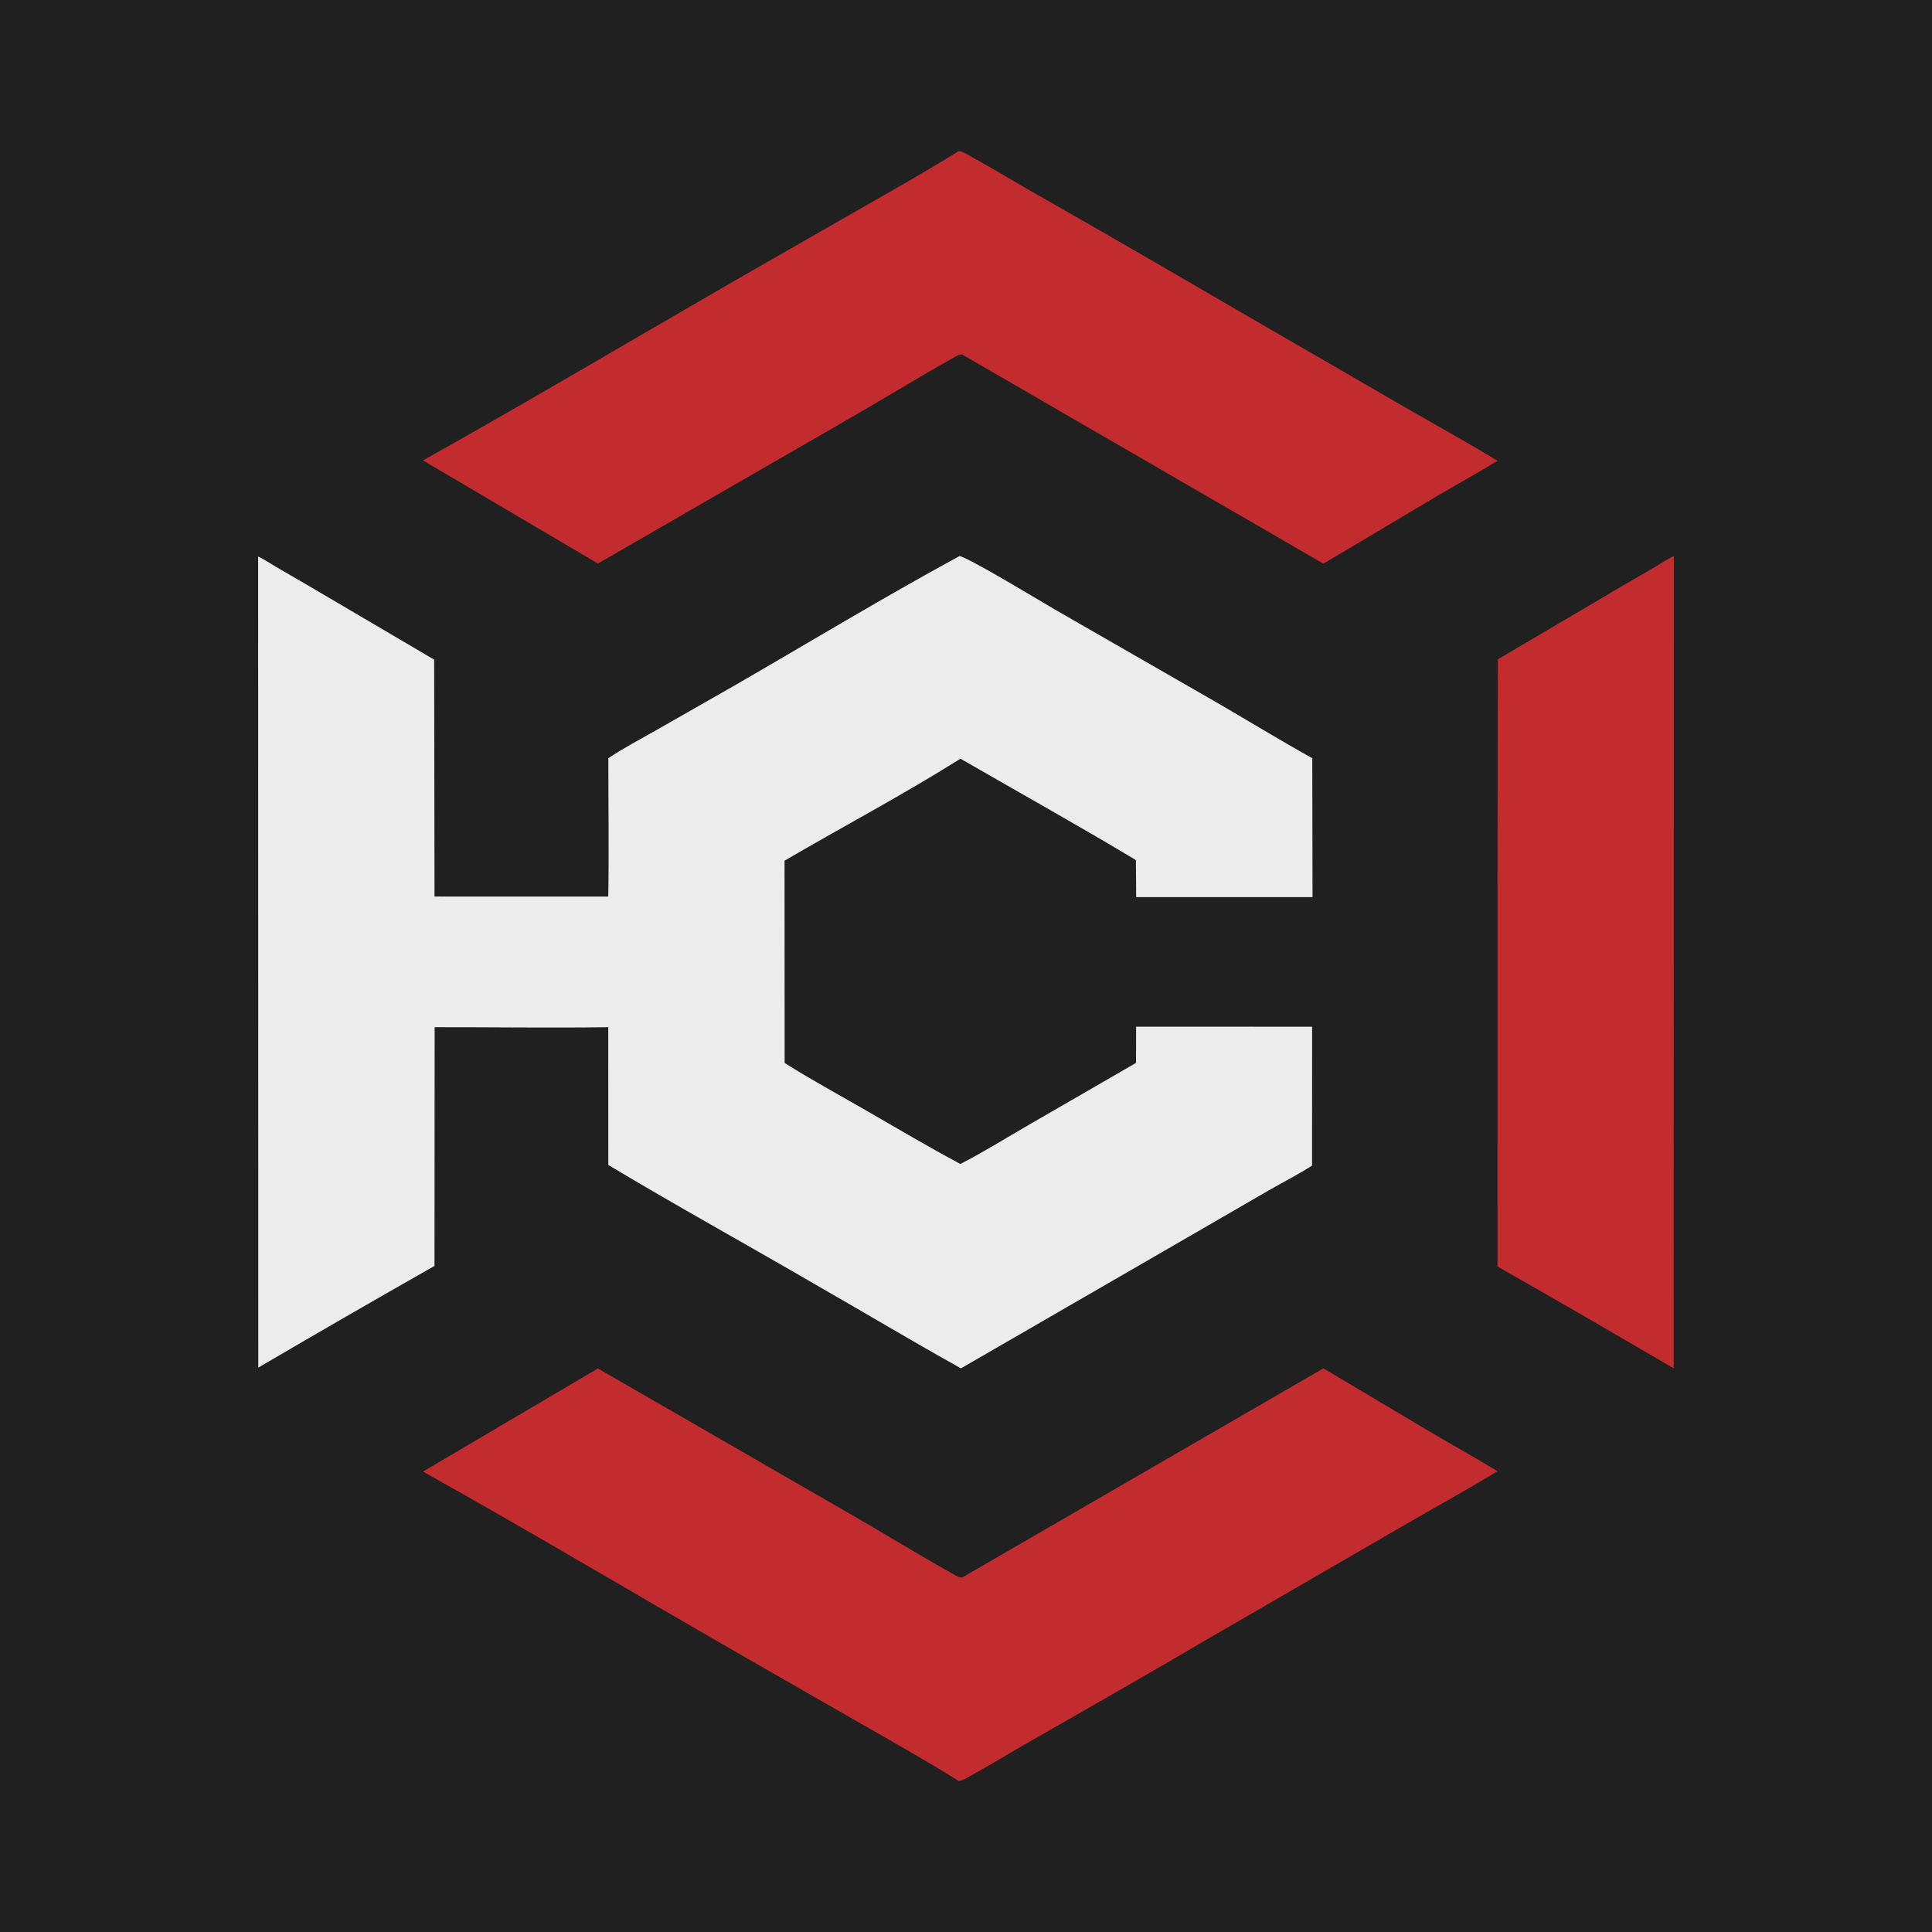
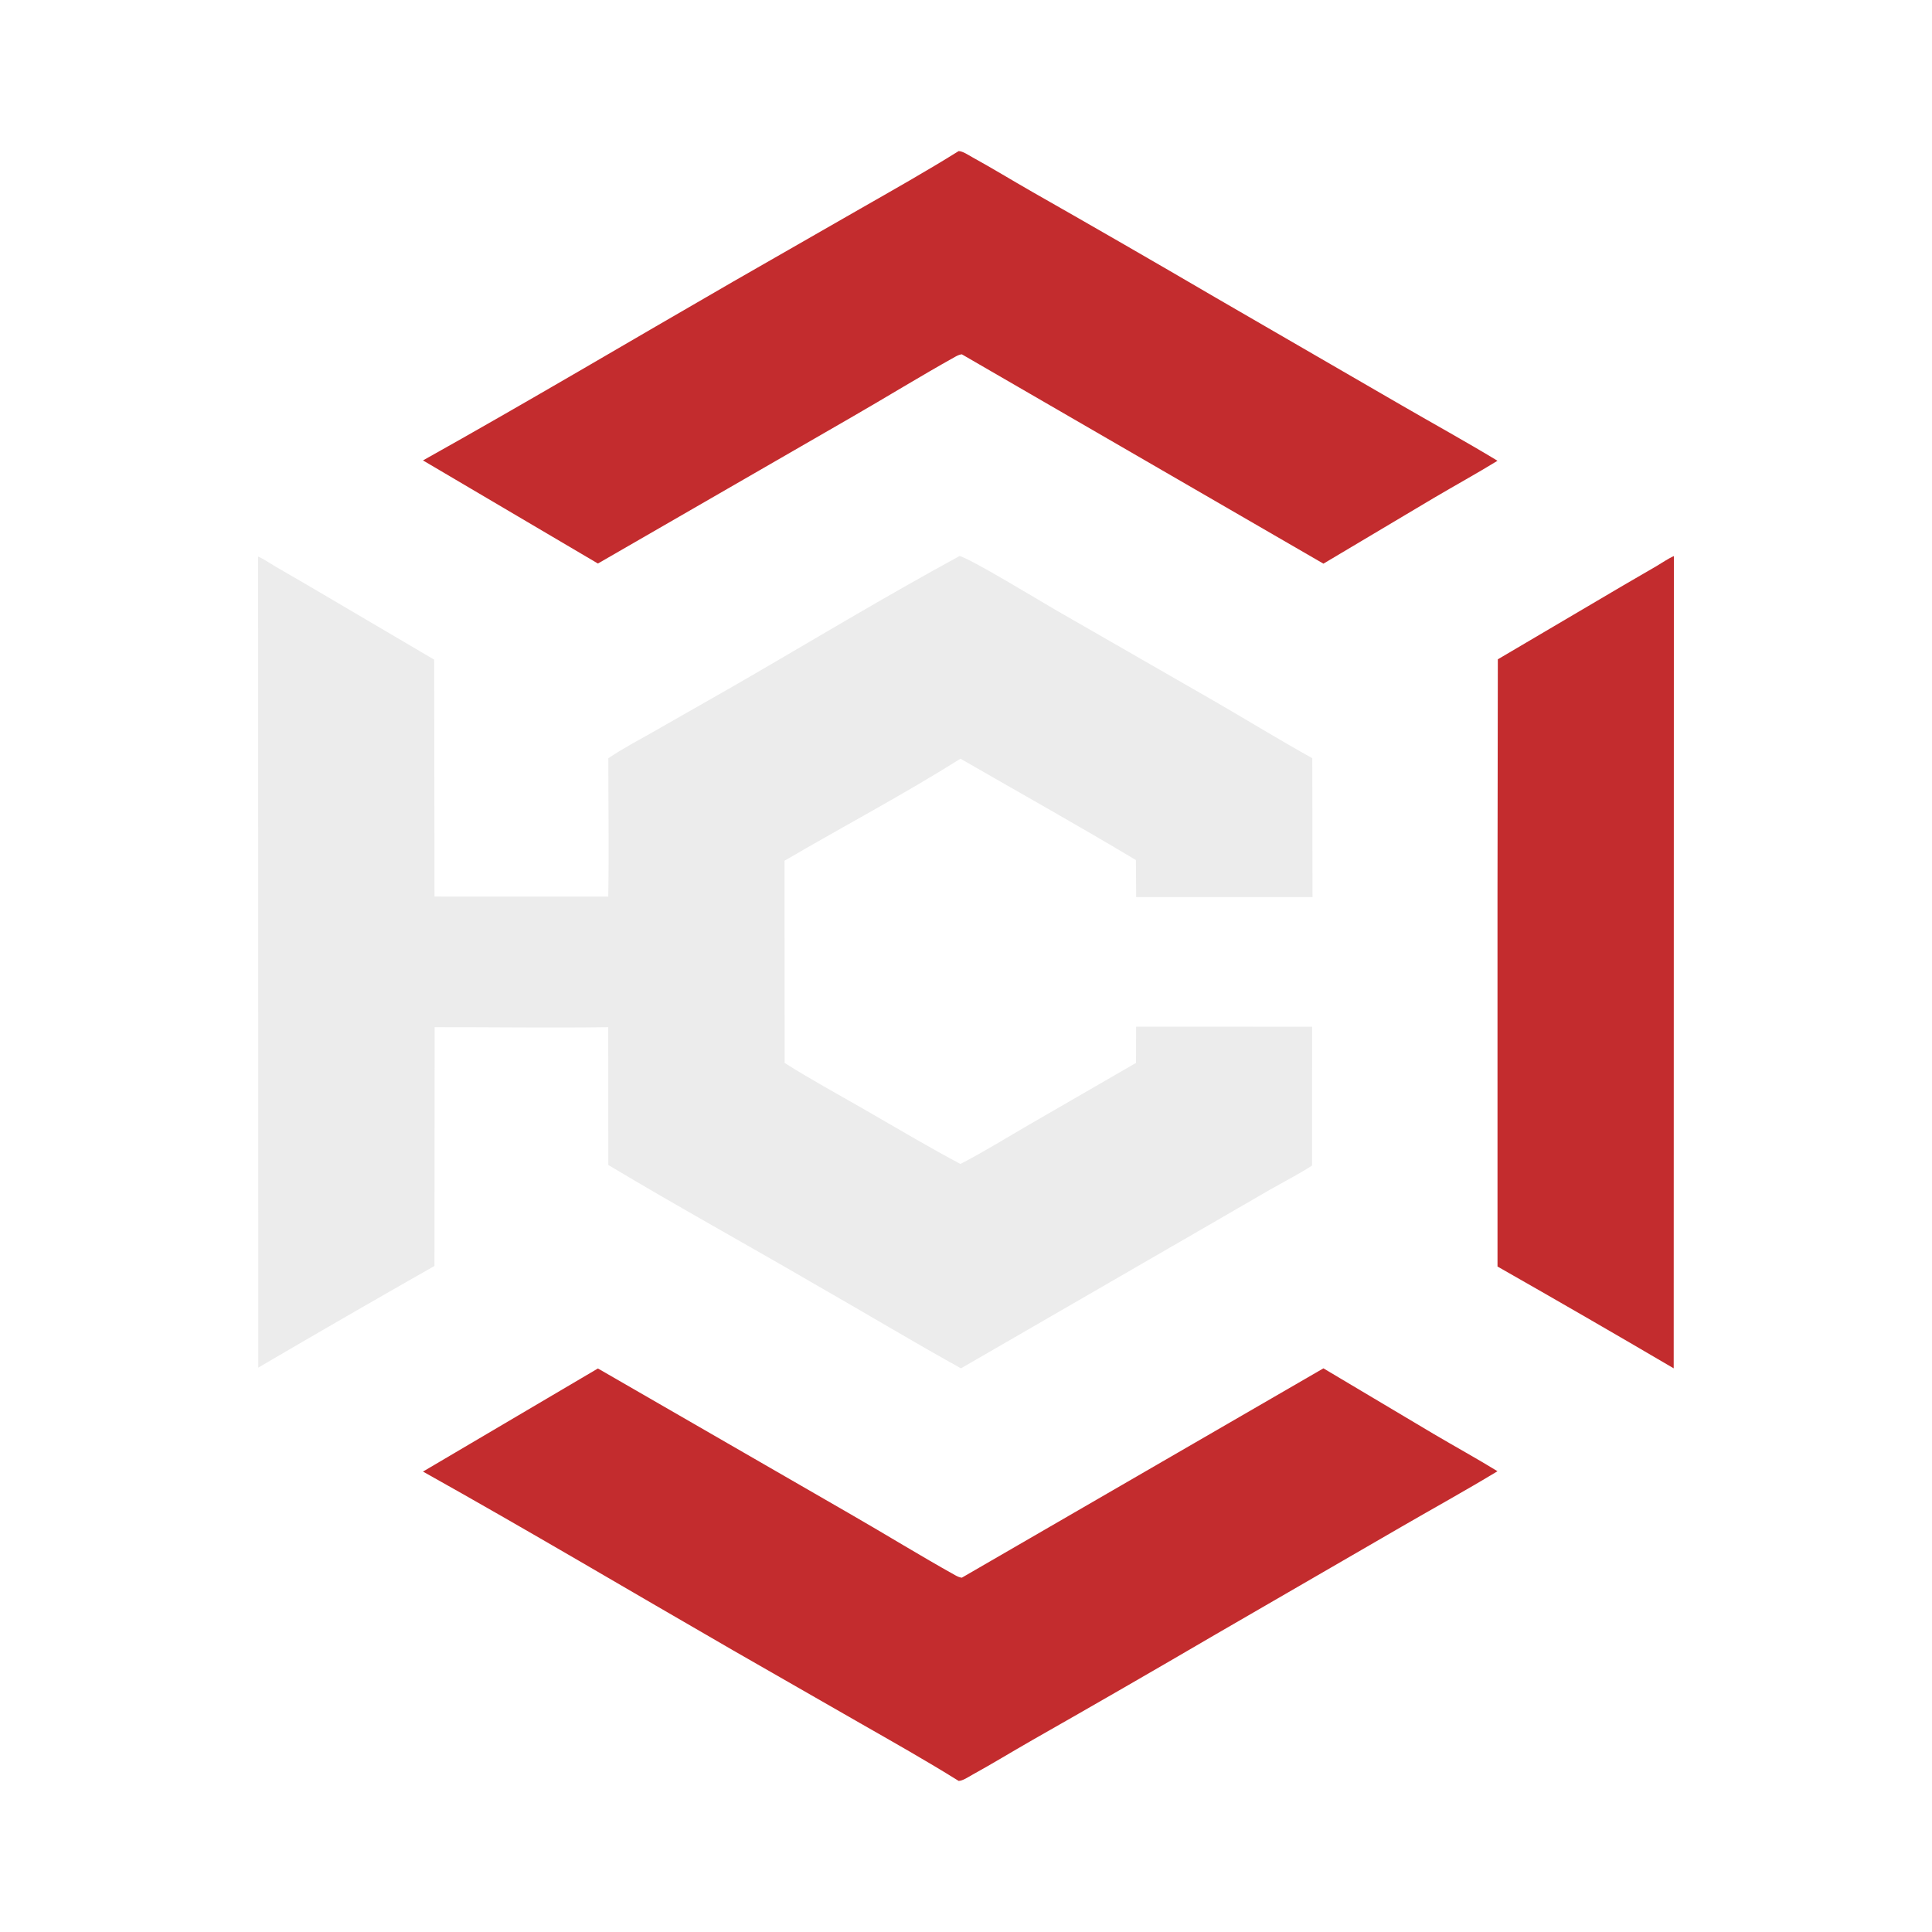
<svg xmlns="http://www.w3.org/2000/svg" style="isolation:isolate" viewBox="0 0 4400 4400" width="4400" height="4400">
  <defs>
-     <clipPath id="_clipPath_xackpv6Vt6dqtUtxjnC4eDXNfLfWLwd4">
+     <clipPath id="_clipPath_P154o5rNOJ5iJx4p1wtawZ6qilx23MfM">
      <rect width="4400" height="4400" />
    </clipPath>
  </defs>
-   <g clip-path="url(#_clipPath_xackpv6Vt6dqtUtxjnC4eDXNfLfWLwd4)">
-     <rect width="4400" height="4400" style="fill:rgb(32,32,32)" />
-     <clipPath id="_clipPath_2LpyC9HUfwk90ZcWvS53G5MyYB7V5tnD">
+   <g clip-path="url(#_clipPath_P154o5rNOJ5iJx4p1wtawZ6qilx23MfM)">
+     <clipPath id="_clipPath_H6j7E2L9WrofPGUgIib6DU7paRFBdd8L">
      <rect x="0" y="0" width="4400" height="4400" transform="matrix(1,0,0,1,0,0)" fill="rgb(255,255,255)" />
    </clipPath>
-     <g clip-path="url(#_clipPath_2LpyC9HUfwk90ZcWvS53G5MyYB7V5tnD)">
+     <g clip-path="url(#_clipPath_H6j7E2L9WrofPGUgIib6DU7paRFBdd8L)">
      <g id="Group">
        <g opacity="0">
          <rect x="0" y="0" width="4400" height="4400" transform="matrix(1,0,0,1,0,0)" fill="rgb(32,32,32)" />
        </g>
-         <clipPath id="_clipPath_xoAmYCh3ifMMc4fNw5rfHtxtj3XjLZi8">
-           <rect x="200" y="200" width="4000" height="4000" transform="matrix(1,0,0,1,0,0)" fill="rgb(255,255,255)" />
+         <clipPath id="_clipPath_Nb3fqynjYkLR5zj89Iy375JD32iDJB6r">
+           <rect x="0" y="0" width="4400" height="4400" transform="matrix(1,0,0,1,0,0)" fill="rgb(255,255,255)" />
        </clipPath>
-         <g clip-path="url(#_clipPath_xoAmYCh3ifMMc4fNw5rfHtxtj3XjLZi8)">
+         <g clip-path="url(#_clipPath_Nb3fqynjYkLR5zj89Iy375JD32iDJB6r)">
          <g id="Group">
            <g id="Group">
              <g id="Group">
-                 <path d=" M 2185.287 1266.369 C 2207.17 1270.5 2370.751 1369.784 2402.331 1388.081 L 2769.672 1599.163 C 2842.746 1641.455 2914.787 1685.737 2988.593 1726.705 L 2989.185 2043.164 L 2587.56 2043.127 L 2586.959 1958.741 C 2455.193 1879.753 2320.526 1804.604 2187.381 1727.897 C 2056.779 1810.039 1919.859 1882.297 1786.732 1960.224 L 1786.967 2420.785 C 1845.649 2457.988 1907.608 2491.652 1967.849 2526.321 C 2040.613 2568.209 2113.143 2611.421 2187.249 2650.84 C 2240.299 2623.597 2291.838 2591.416 2343.489 2561.544 L 2587.212 2420.682 L 2587.419 2338.182 L 2988.311 2338.323 L 2988.124 2654.464 C 2957.06 2674.619 2923.029 2691.808 2890.811 2710.255 L 2727.718 2804.676 L 2188.545 3116.301 C 2077.948 3054.934 1969.314 2989.53 1859.44 2926.82 C 1701.82 2835.045 1541.826 2746.923 1385.398 2653.159 L 1385.229 2339.393 C 1253.501 2341.261 1121.616 2339.215 989.873 2339.412 L 989.518 2883.11 Q 788.091 2997.49 588.246 3114.63 L 587.857 1267.505 C 601.34 1273.401 614.546 1282.798 627.295 1290.252 L 702.874 1334.102 L 988.788 1502.282 L 989.561 2041.775 L 1385.276 2041.888 C 1387.05 1936.98 1385.398 1831.772 1385.445 1726.836 C 1419.26 1704.033 1456.285 1684.676 1491.733 1664.502 L 1676.661 1559.003 C 1845.903 1461.192 2013.53 1359.702 2185.287 1266.369 Z " fill="rgb(236,236,236)" />
-                 <path d=" M 3410.482 2884.434 Q 3611.909 2998.985 3811.754 3116.301 L 3812.143 1266.401 C 3798.66 1272.305 3785.454 1281.717 3772.705 1289.182 L 3697.126 1333.098 L 3411.212 1501.531 L 3410.439 2041.834 L 3410.482 2884.434 Z " fill="rgb(195,44,46)" />
-                 <path d=" M 2183.288 344.095 C 2192.919 344.402 2204.945 352.859 2213.431 357.526 C 2259.722 382.998 2304.933 410.666 2350.811 436.909 Q 2560.842 556.354 2769.409 678.313 L 3191.039 922.496 C 3264.122 964.819 3338.21 1005.611 3410.439 1049.38 C 3362.749 1078.644 3313.417 1105.754 3265.192 1134.203 L 3014.024 1283.699 L 2190.507 806.911 C 2185.081 807.533 2180.161 809.887 2175.439 812.523 C 2095.343 857.164 2016.966 905.572 1937.423 951.309 L 1361.713 1283.399 L 963.311 1048.572 C 1200.702 915.905 1434.693 776.792 1670.315 640.987 L 1957.569 476.337 C 2033.291 433.052 2109.265 390.255 2183.288 344.095 Z " fill="rgb(195,44,46)" />
-                 <path d=" M 2183.288 4055.905 C 2192.919 4055.598 2204.945 4047.141 2213.431 4042.474 C 2259.722 4017.002 2304.933 3989.334 2350.811 3963.091 Q 2560.842 3843.646 2769.409 3721.687 L 3191.039 3477.504 C 3264.122 3435.181 3338.21 3394.389 3410.439 3350.62 C 3362.749 3321.356 3313.417 3294.246 3265.192 3265.797 L 3014.024 3116.301 L 2190.507 3593.089 C 2185.081 3592.467 2180.161 3590.113 2175.439 3587.477 C 2095.343 3542.836 2016.966 3494.428 1937.423 3448.691 L 1361.713 3116.601 L 963.311 3351.428 C 1200.702 3484.095 1434.693 3623.208 1670.315 3759.013 L 1957.569 3923.663 C 2033.291 3966.948 2109.265 4009.745 2183.288 4055.905 Z " fill="rgb(195,44,46)" />
+                 <g opacity="0">
+                   <rect x="0" y="0" width="4400" height="4400" transform="matrix(1,0,0,1,0,0)" fill="rgb(32,32,32)" />
+                 </g>
+               </g>
+               <clipPath id="_clipPath_1sRGSnc8pDJprl6Xi73AigtqdXE5aXzm">
+                 <rect x="200" y="200" width="4000" height="4000" transform="matrix(1,0,0,1,0,0)" fill="rgb(255,255,255)" />
+               </clipPath>
+               <g clip-path="url(#_clipPath_1sRGSnc8pDJprl6Xi73AigtqdXE5aXzm)">
+                 <g id="Group">
+                   <g id="Group">
+                     <g id="Group">
+                       <g id="Group">
+                         <path d=" M 2185.287 1266.369 C 2207.17 1270.5 2370.751 1369.784 2402.331 1388.081 L 2769.672 1599.163 C 2842.746 1641.455 2914.787 1685.737 2988.593 1726.705 L 2989.185 2043.164 L 2587.56 2043.127 L 2586.959 1958.741 C 2455.193 1879.753 2320.526 1804.604 2187.381 1727.897 C 2056.779 1810.039 1919.859 1882.297 1786.732 1960.224 L 1786.967 2420.785 C 1845.649 2457.988 1907.608 2491.652 1967.849 2526.321 C 2040.613 2568.209 2113.143 2611.421 2187.249 2650.84 C 2240.299 2623.597 2291.838 2591.416 2343.489 2561.544 L 2587.212 2420.682 L 2587.419 2338.182 L 2988.311 2338.323 L 2988.124 2654.464 C 2957.06 2674.619 2923.029 2691.808 2890.811 2710.255 L 2727.718 2804.676 L 2188.545 3116.301 C 2077.948 3054.934 1969.314 2989.53 1859.44 2926.82 C 1701.82 2835.045 1541.826 2746.923 1385.398 2653.159 L 1385.229 2339.393 C 1253.501 2341.261 1121.616 2339.215 989.873 2339.412 L 989.518 2883.11 Q 788.091 2997.49 588.246 3114.63 L 587.857 1267.505 C 601.34 1273.401 614.546 1282.798 627.295 1290.252 L 702.874 1334.102 L 988.788 1502.282 L 989.561 2041.775 L 1385.276 2041.888 C 1387.05 1936.98 1385.398 1831.772 1385.445 1726.836 C 1419.26 1704.033 1456.285 1684.676 1491.733 1664.502 L 1676.661 1559.003 C 1845.903 1461.192 2013.53 1359.702 2185.287 1266.369 Z " fill="rgb(236,236,236)" />
+                         <path d=" M 3410.482 2884.434 Q 3611.909 2998.985 3811.754 3116.301 L 3812.143 1266.401 C 3798.66 1272.305 3785.454 1281.717 3772.705 1289.182 L 3697.126 1333.098 L 3411.212 1501.531 L 3410.439 2041.834 L 3410.482 2884.434 L 3410.482 2884.434 Z " fill="rgb(195,44,46)" />
+                         <path d=" M 2183.288 344.095 C 2192.919 344.402 2204.945 352.859 2213.431 357.526 C 2259.722 382.998 2304.933 410.666 2350.811 436.909 Q 2560.842 556.354 2769.409 678.313 L 3191.039 922.496 C 3264.122 964.819 3338.21 1005.611 3410.439 1049.38 C 3362.749 1078.644 3313.417 1105.754 3265.192 1134.203 L 3014.024 1283.699 L 2190.507 806.911 C 2185.081 807.533 2180.161 809.887 2175.439 812.523 C 2095.343 857.164 2016.966 905.572 1937.423 951.309 L 1361.713 1283.399 L 963.311 1048.572 C 1200.702 915.905 1434.693 776.792 1670.315 640.987 L 1957.569 476.337 C 2033.291 433.052 2109.265 390.255 2183.288 344.095 Z " fill="rgb(195,44,46)" />
+                         <path d=" M 2183.288 4055.905 C 2192.919 4055.598 2204.945 4047.141 2213.431 4042.474 C 2259.722 4017.002 2304.933 3989.334 2350.811 3963.091 Q 2560.842 3843.646 2769.409 3721.687 L 3191.039 3477.504 C 3264.122 3435.181 3338.21 3394.389 3410.439 3350.62 C 3362.749 3321.356 3313.417 3294.246 3265.192 3265.797 L 3014.024 3116.301 L 2190.507 3593.089 C 2185.081 3592.467 2180.161 3590.113 2175.439 3587.477 C 2095.343 3542.836 2016.966 3494.428 1937.423 3448.691 L 1361.713 3116.601 L 963.311 3351.428 C 1200.702 3484.095 1434.693 3623.208 1670.315 3759.013 L 1957.569 3923.663 C 2033.291 3966.948 2109.265 4009.745 2183.288 4055.905 Z " fill="rgb(195,44,46)" />
+                       </g>
+                     </g>
+                   </g>
+                 </g>
              </g>
            </g>
          </g>
        </g>
      </g>
    </g>
  </g>
</svg>
